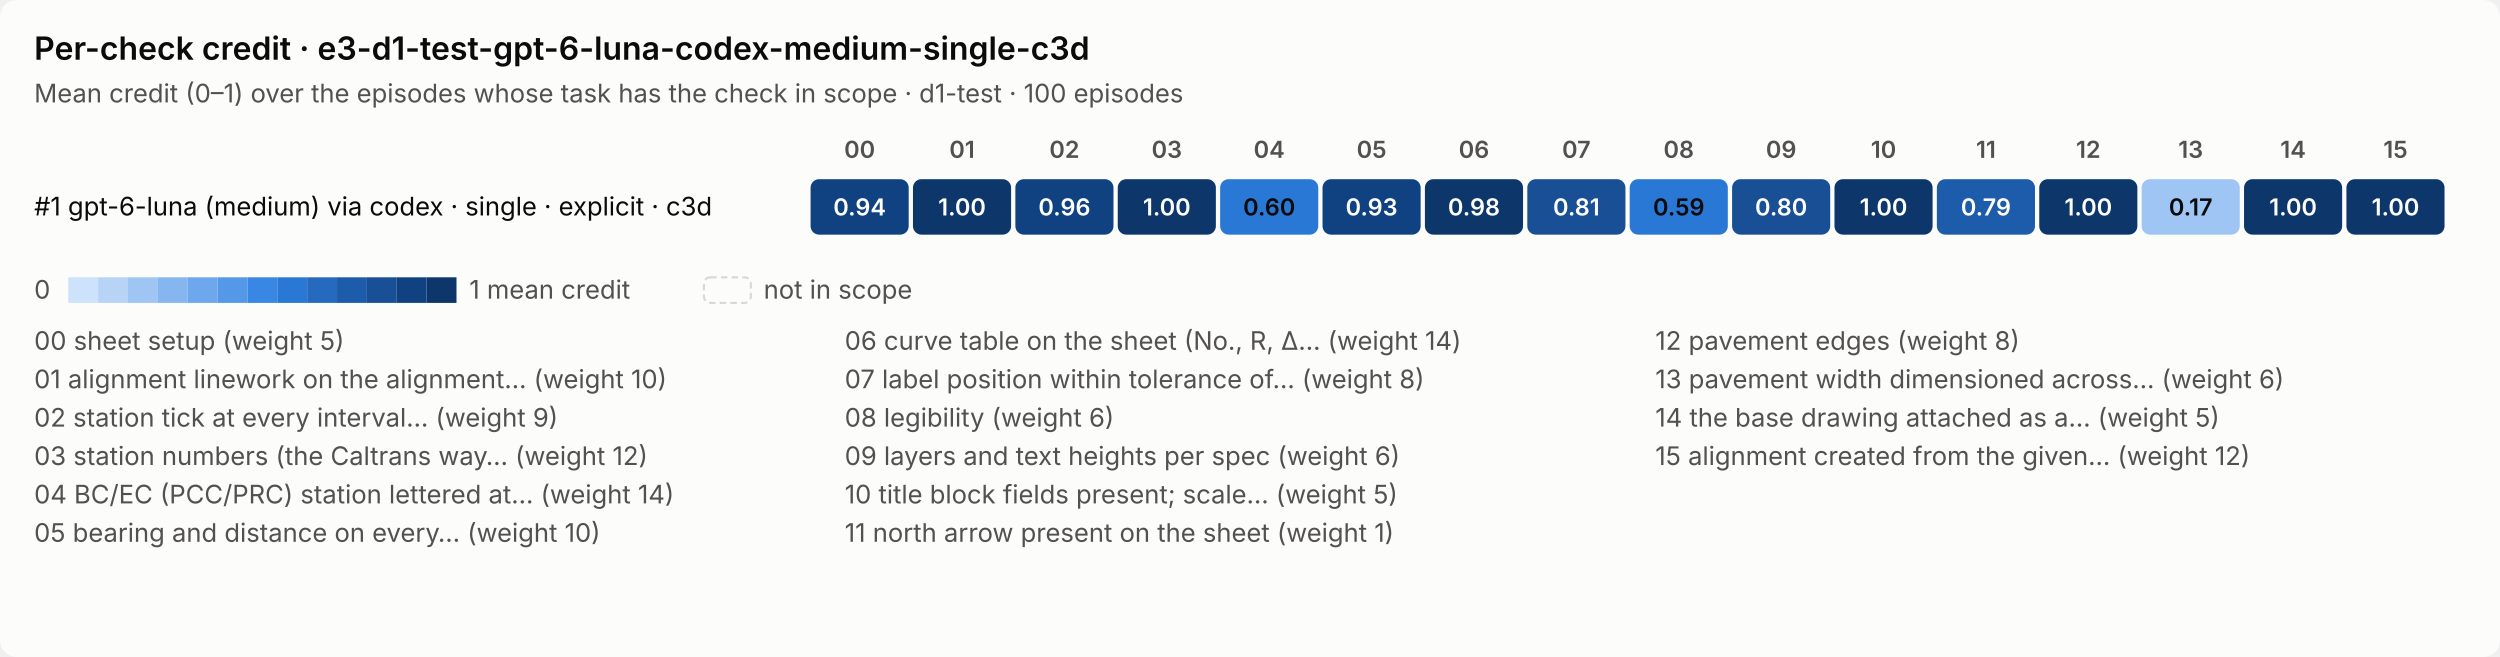
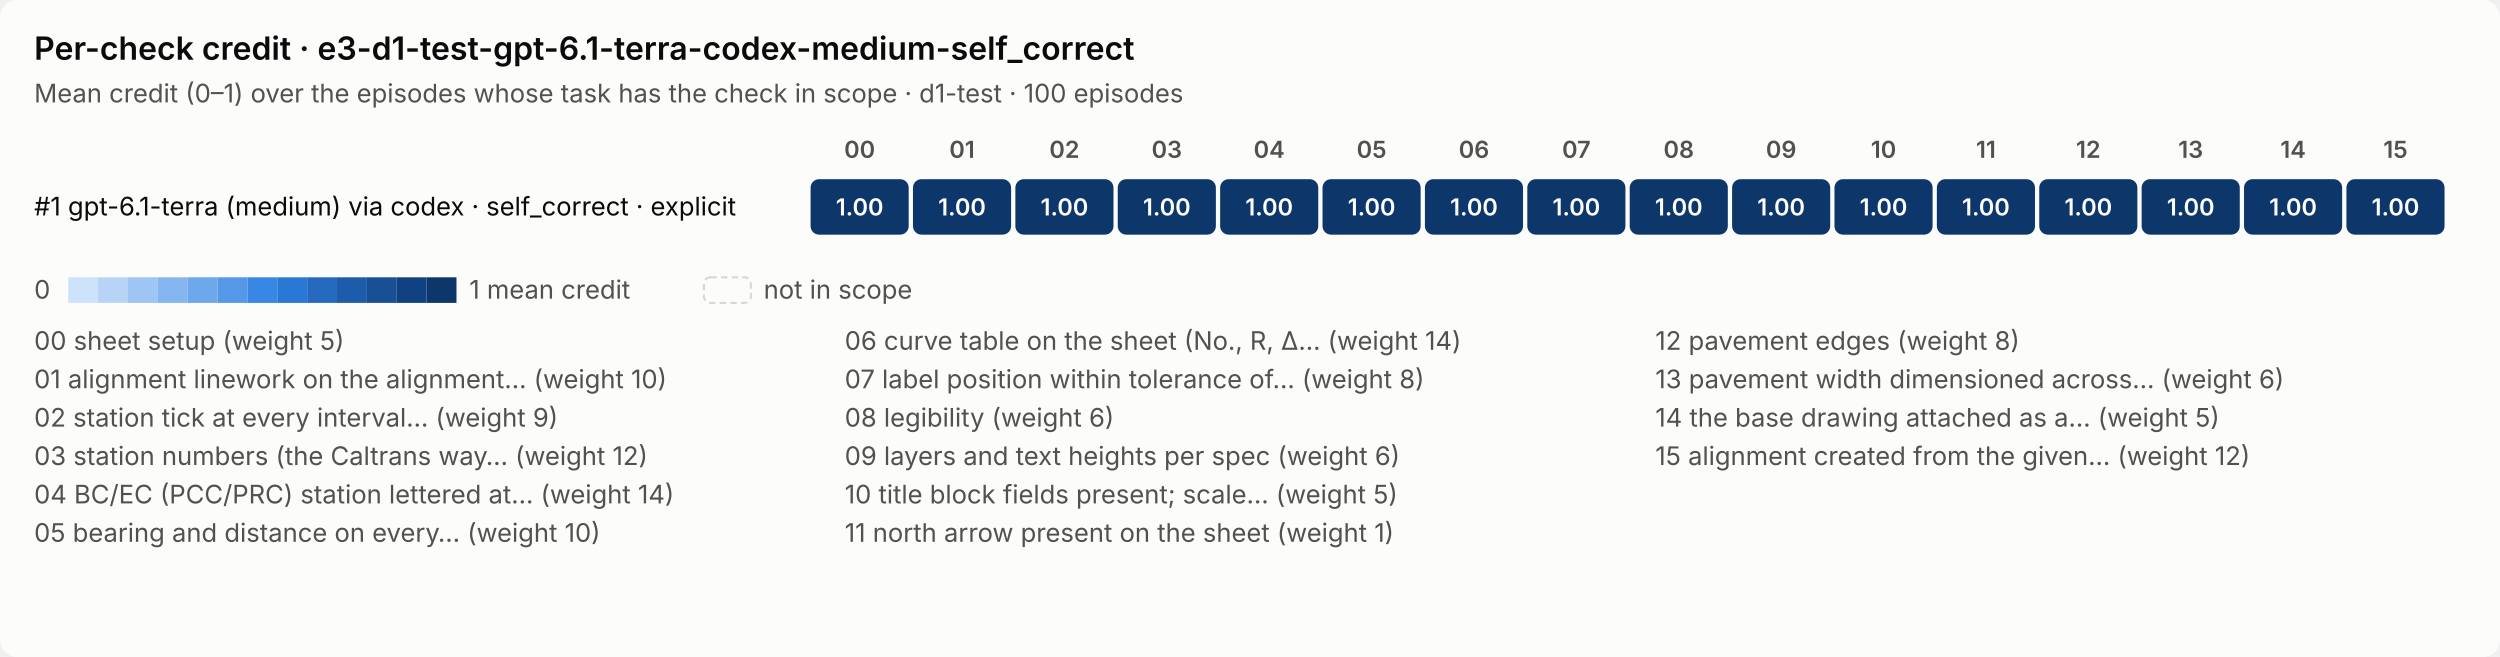
<svg xmlns="http://www.w3.org/2000/svg" width="1172" height="308" viewBox="0 0 1172 308" role="img" aria-labelledby="ttl dsc">
  <style>.t{font:600 15px system-ui,-apple-system,sans-serif;fill:#0b0b0b}.s,.k{font:12px system-ui,-apple-system,sans-serif;fill:#52514e}.l{font:12px system-ui,-apple-system,sans-serif;fill:#0b0b0b}.h{font:600 11px system-ui,-apple-system,sans-serif;fill:#52514e}.v{font:600 11px system-ui,-apple-system,sans-serif}.bg{fill:#fcfcfb}.na{fill:#fcfcfb;stroke:#d9d8d4;stroke-dasharray:3 2}.q0{fill:#cde2fb}.w0{fill:#0b0b0b}.q1{fill:#b7d3f6}.w1{fill:#0b0b0b}.q2{fill:#9ec5f4}.w2{fill:#0b0b0b}.q3{fill:#86b6ef}.w3{fill:#0b0b0b}.q4{fill:#6da7ec}.w4{fill:#0b0b0b}.q5{fill:#5598e7}.w5{fill:#0b0b0b}.q6{fill:#3987e5}.w6{fill:#0b0b0b}.q7{fill:#2a78d6}.w7{fill:#0b0b0b}.q8{fill:#256abf}.w8{fill:#ffffff}.q9{fill:#1c5cab}.w9{fill:#ffffff}.q10{fill:#184f95}.w10{fill:#ffffff}.q11{fill:#104281}.w11{fill:#ffffff}.q12{fill:#0d366b}.w12{fill:#ffffff}@media (prefers-color-scheme: dark){.t,.l{fill:#ffffff}.s,.k,.h{fill:#c3c2b7}.bg{fill:#1a1a19}.na{fill:#1a1a19;stroke:#4a4a46}.q0{fill:#0d366b}.w0{fill:#ffffff}.q1{fill:#104281}.w1{fill:#ffffff}.q2{fill:#184f95}.w2{fill:#ffffff}.q3{fill:#1c5cab}.w3{fill:#ffffff}.q4{fill:#256abf}.w4{fill:#ffffff}.q5{fill:#2a78d6}.w5{fill:#0b0b0b}.q6{fill:#3987e5}.w6{fill:#0b0b0b}.q7{fill:#5598e7}.w7{fill:#0b0b0b}.q8{fill:#6da7ec}.w8{fill:#0b0b0b}.q9{fill:#86b6ef}.w9{fill:#0b0b0b}.q10{fill:#9ec5f4}.w10{fill:#0b0b0b}.q11{fill:#b7d3f6}.w11{fill:#0b0b0b}.q12{fill:#cde2fb}.w12{fill:#0b0b0b}}</style>
  <rect class="bg" width="1172" height="308" rx="8" />
-   <text class="t" x="16" y="28">Per-check credit · e3-d1-test-gpt-6-luna-codex-medium-single-c3d</text>
+   <text class="t" x="16" y="28">Per-check credit · e3-d1-test-gpt-6.1-terra-codex-medium-self_correct</text>
  <text class="s" x="16" y="48">Mean credit (0–1) over the episodes whose task has the check in scope · d1-test · 100 episodes</text>
  <text class="h" x="403" y="74" text-anchor="middle">00</text>
  <text class="h" x="451" y="74" text-anchor="middle">01</text>
  <text class="h" x="499" y="74" text-anchor="middle">02</text>
  <text class="h" x="547" y="74" text-anchor="middle">03</text>
  <text class="h" x="595" y="74" text-anchor="middle">04</text>
  <text class="h" x="643" y="74" text-anchor="middle">05</text>
  <text class="h" x="691" y="74" text-anchor="middle">06</text>
  <text class="h" x="739" y="74" text-anchor="middle">07</text>
  <text class="h" x="787" y="74" text-anchor="middle">08</text>
  <text class="h" x="835" y="74" text-anchor="middle">09</text>
  <text class="h" x="883" y="74" text-anchor="middle">10</text>
  <text class="h" x="931" y="74" text-anchor="middle">11</text>
  <text class="h" x="979" y="74" text-anchor="middle">12</text>
  <text class="h" x="1027" y="74" text-anchor="middle">13</text>
  <text class="h" x="1075" y="74" text-anchor="middle">14</text>
  <text class="h" x="1123" y="74" text-anchor="middle">15</text>
-   <text class="l" x="16" y="101">#1  gpt-6-luna (medium) via codex · single · explicit · c3d</text>
+   <text class="l" x="16" y="101">#1  gpt-6.1-terra (medium) via codex · self_correct · explicit</text>
  <g>
-     <rect class="q11" x="380" y="84" width="46" height="26" rx="4" />
-     <text class="v w11" x="403" y="101" text-anchor="middle">0.94</text>
+     <rect class="q12" x="380" y="84" width="46" height="26" rx="4" />
+     <text class="v w12" x="403" y="101" text-anchor="middle">1.00</text>
  </g>
  <g>
    <rect class="q12" x="428" y="84" width="46" height="26" rx="4" />
    <text class="v w12" x="451" y="101" text-anchor="middle">1.00</text>
  </g>
  <g>
-     <rect class="q11" x="476" y="84" width="46" height="26" rx="4" />
-     <text class="v w11" x="499" y="101" text-anchor="middle">0.96</text>
+     <rect class="q12" x="476" y="84" width="46" height="26" rx="4" />
+     <text class="v w12" x="499" y="101" text-anchor="middle">1.00</text>
  </g>
  <g>
    <rect class="q12" x="524" y="84" width="46" height="26" rx="4" />
    <text class="v w12" x="547" y="101" text-anchor="middle">1.00</text>
  </g>
  <g>
-     <rect class="q7" x="572" y="84" width="46" height="26" rx="4" />
-     <text class="v w7" x="595" y="101" text-anchor="middle">0.60</text>
+     <rect class="q12" x="572" y="84" width="46" height="26" rx="4" />
+     <text class="v w12" x="595" y="101" text-anchor="middle">1.00</text>
  </g>
  <g>
-     <rect class="q11" x="620" y="84" width="46" height="26" rx="4" />
-     <text class="v w11" x="643" y="101" text-anchor="middle">0.93</text>
+     <rect class="q12" x="620" y="84" width="46" height="26" rx="4" />
+     <text class="v w12" x="643" y="101" text-anchor="middle">1.00</text>
  </g>
  <g>
    <rect class="q12" x="668" y="84" width="46" height="26" rx="4" />
-     <text class="v w12" x="691" y="101" text-anchor="middle">0.98</text>
+     <text class="v w12" x="691" y="101" text-anchor="middle">1.00</text>
  </g>
  <g>
-     <rect class="q10" x="716" y="84" width="46" height="26" rx="4" />
-     <text class="v w10" x="739" y="101" text-anchor="middle">0.81</text>
+     <rect class="q12" x="716" y="84" width="46" height="26" rx="4" />
+     <text class="v w12" x="739" y="101" text-anchor="middle">1.00</text>
  </g>
  <g>
-     <rect class="q7" x="764" y="84" width="46" height="26" rx="4" />
-     <text class="v w7" x="787" y="101" text-anchor="middle">0.59</text>
+     <rect class="q12" x="764" y="84" width="46" height="26" rx="4" />
+     <text class="v w12" x="787" y="101" text-anchor="middle">1.00</text>
  </g>
  <g>
-     <rect class="q10" x="812" y="84" width="46" height="26" rx="4" />
-     <text class="v w10" x="835" y="101" text-anchor="middle">0.80</text>
+     <rect class="q12" x="812" y="84" width="46" height="26" rx="4" />
+     <text class="v w12" x="835" y="101" text-anchor="middle">1.00</text>
  </g>
  <g>
    <rect class="q12" x="860" y="84" width="46" height="26" rx="4" />
    <text class="v w12" x="883" y="101" text-anchor="middle">1.00</text>
  </g>
  <g>
-     <rect class="q9" x="908" y="84" width="46" height="26" rx="4" />
-     <text class="v w9" x="931" y="101" text-anchor="middle">0.79</text>
+     <rect class="q12" x="908" y="84" width="46" height="26" rx="4" />
+     <text class="v w12" x="931" y="101" text-anchor="middle">1.00</text>
  </g>
  <g>
    <rect class="q12" x="956" y="84" width="46" height="26" rx="4" />
    <text class="v w12" x="979" y="101" text-anchor="middle">1.00</text>
  </g>
  <g>
-     <rect class="q2" x="1004" y="84" width="46" height="26" rx="4" />
-     <text class="v w2" x="1027" y="101" text-anchor="middle">0.17</text>
+     <rect class="q12" x="1004" y="84" width="46" height="26" rx="4" />
+     <text class="v w12" x="1027" y="101" text-anchor="middle">1.00</text>
  </g>
  <g>
    <rect class="q12" x="1052" y="84" width="46" height="26" rx="4" />
    <text class="v w12" x="1075" y="101" text-anchor="middle">1.00</text>
  </g>
  <g>
    <rect class="q12" x="1100" y="84" width="46" height="26" rx="4" />
    <text class="v w12" x="1123" y="101" text-anchor="middle">1.00</text>
  </g>
  <text class="k" x="16" y="140">0</text>
  <rect class="q0" x="32" y="130" width="14" height="12" />
  <rect class="q1" x="46" y="130" width="14" height="12" />
  <rect class="q2" x="60" y="130" width="14" height="12" />
  <rect class="q3" x="74" y="130" width="14" height="12" />
  <rect class="q4" x="88" y="130" width="14" height="12" />
  <rect class="q5" x="102" y="130" width="14" height="12" />
  <rect class="q6" x="116" y="130" width="14" height="12" />
  <rect class="q7" x="130" y="130" width="14" height="12" />
  <rect class="q8" x="144" y="130" width="14" height="12" />
  <rect class="q9" x="158" y="130" width="14" height="12" />
  <rect class="q10" x="172" y="130" width="14" height="12" />
  <rect class="q11" x="186" y="130" width="14" height="12" />
  <rect class="q12" x="200" y="130" width="14" height="12" />
  <text class="k" x="220" y="140">1 mean credit</text>
  <rect class="na" x="330" y="130" width="22" height="12" rx="3" />
  <text class="k" x="358" y="140">not in scope</text>
  <text class="k" x="16" y="164">00  sheet setup (weight 5)</text>
  <text class="k" x="16" y="182">01  alignment linework on the alignment… (weight 10)</text>
  <text class="k" x="16" y="200">02  station tick at every interval… (weight 9)</text>
  <text class="k" x="16" y="218">03  station numbers (the Caltrans way… (weight 12)</text>
  <text class="k" x="16" y="236">04  BC/EC (PCC/PRC) station lettered at… (weight 14)</text>
  <text class="k" x="16" y="254">05  bearing and distance on every… (weight 10)</text>
  <text class="k" x="396" y="164">06  curve table on the sheet (No., R, Δ… (weight 14)</text>
  <text class="k" x="396" y="182">07  label position within tolerance of… (weight 8)</text>
  <text class="k" x="396" y="200">08  legibility (weight 6)</text>
  <text class="k" x="396" y="218">09  layers and text heights per spec (weight 6)</text>
  <text class="k" x="396" y="236">10  title block fields present; scale… (weight 5)</text>
  <text class="k" x="396" y="254">11  north arrow present on the sheet (weight 1)</text>
  <text class="k" x="776" y="164">12  pavement edges (weight 8)</text>
  <text class="k" x="776" y="182">13  pavement width dimensioned across… (weight 6)</text>
  <text class="k" x="776" y="200">14  the base drawing attached as a… (weight 5)</text>
  <text class="k" x="776" y="218">15  alignment created from the given… (weight 12)</text>
</svg>
